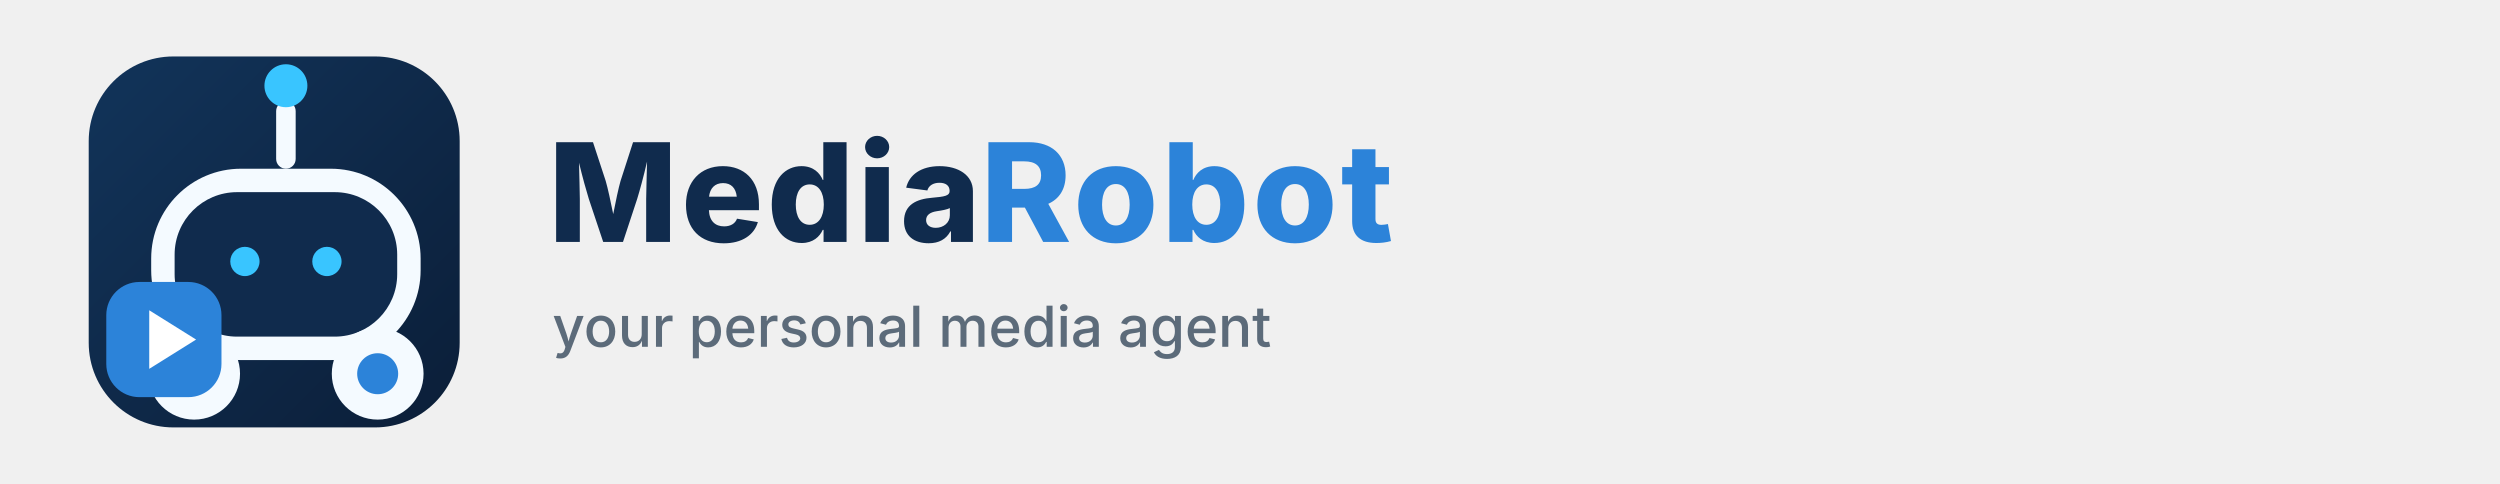
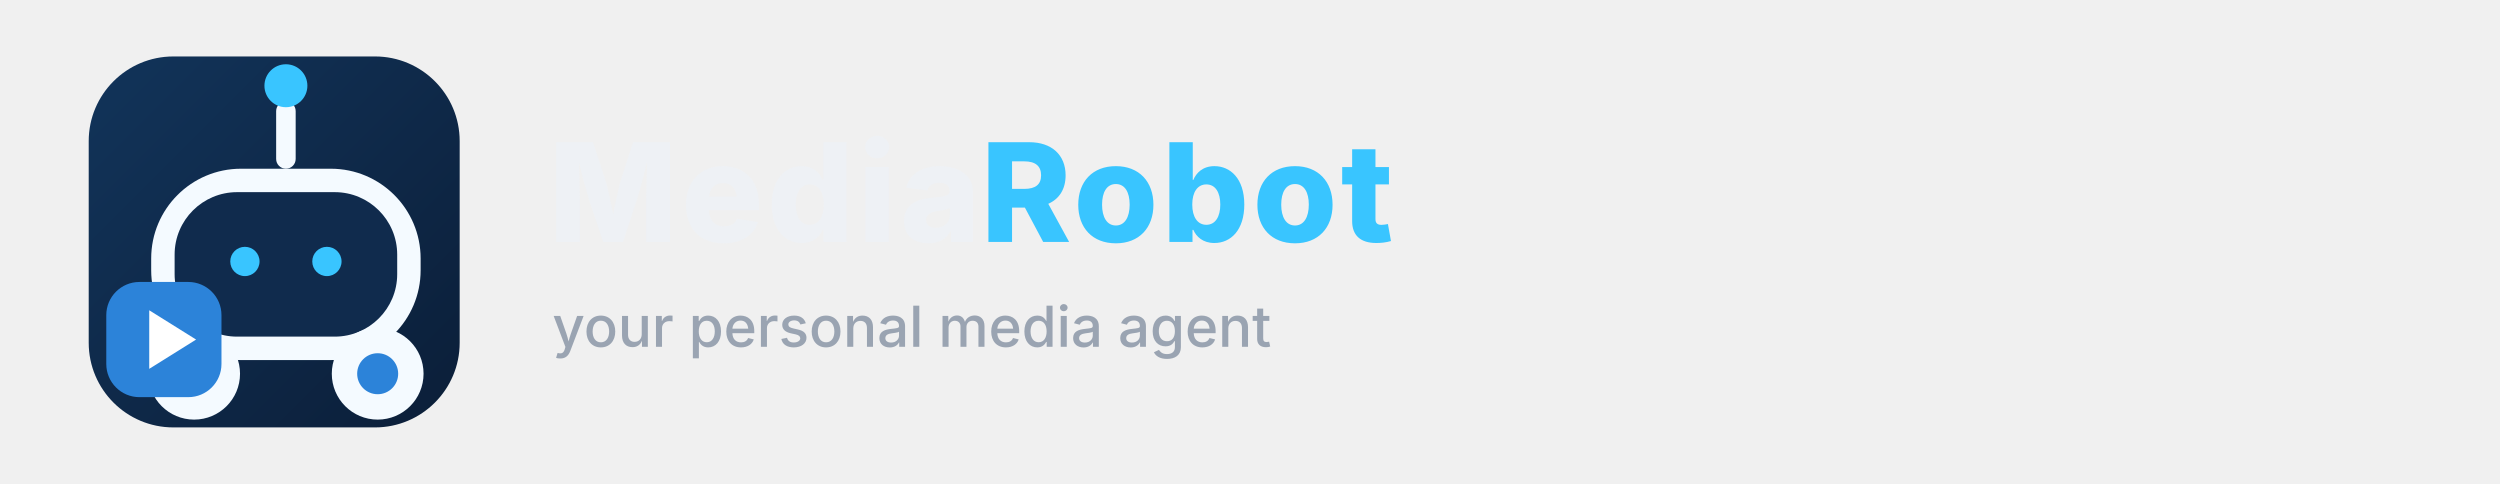
<svg xmlns="http://www.w3.org/2000/svg" width="620" height="120" viewBox="0 0 620 120" role="img">
  <defs>
    <linearGradient id="mark-bg" x1="0" y1="0" x2="1" y2="1">
      <stop offset="0" stop-color="#12345a" />
      <stop offset="1" stop-color="#0b1e38" />
    </linearGradient>
  </defs>
  <rect x="22" y="14" width="92" height="92" rx="21" fill="url(#mark-bg)" />
  <g transform="translate(22 14) scale(0.2421053) translate(-54 -45)">
    <rect x="118" y="160" width="276" height="196" rx="92" fill="#F4FAFF" />
    <rect x="142" y="184" width="228" height="148" rx="64" fill="#102B4D" />
    <circle cx="214" cy="255" r="15" fill="#39C5FF" />
    <circle cx="298" cy="255" r="15" fill="#39C5FF" />
    <rect x="246" y="91" width="20" height="69" rx="10" fill="#F4FAFF" />
    <circle cx="256" cy="75" r="22" fill="#39C5FF" />
    <circle cx="162" cy="370" r="47" fill="#F4FAFF" />
    <circle cx="350" cy="370" r="47" fill="#F4FAFF" />
    <circle cx="162" cy="370" r="21" fill="#2C83D9" />
    <circle cx="350" cy="370" r="21" fill="#2C83D9" />
    <rect x="72" y="276" width="118" height="118" rx="34" fill="#2C83D9" />
    <path d="M116 305L116 365L164 335Z" fill="#fff" />
  </g>
-   <text x="136" y="60" font-family="Inter,-apple-system,'Segoe UI',Helvetica,Arial,sans-serif" font-size="34" font-weight="800" letter-spacing="0.025em" fill="#102b4d">Media<tspan fill="#2c83d9">Robot</tspan>
+   <text x="136" y="60" font-family="Inter,-apple-system,'Segoe UI',Helvetica,Arial,sans-serif" font-size="34" font-weight="800" letter-spacing="0.025em" fill="#eef1f5">Media<tspan fill="#39c5ff">Robot</tspan>
  </text>
-   <text x="137" y="86" font-family="Inter,-apple-system,'Segoe UI',Helvetica,Arial,sans-serif" font-size="14" font-weight="500" fill="#5c6b7a">your personal media agent</text>
+   <text x="137" y="86" font-family="Inter,-apple-system,'Segoe UI',Helvetica,Arial,sans-serif" font-size="14" font-weight="500" fill="#9aa4b2">your personal media agent</text>
</svg>
